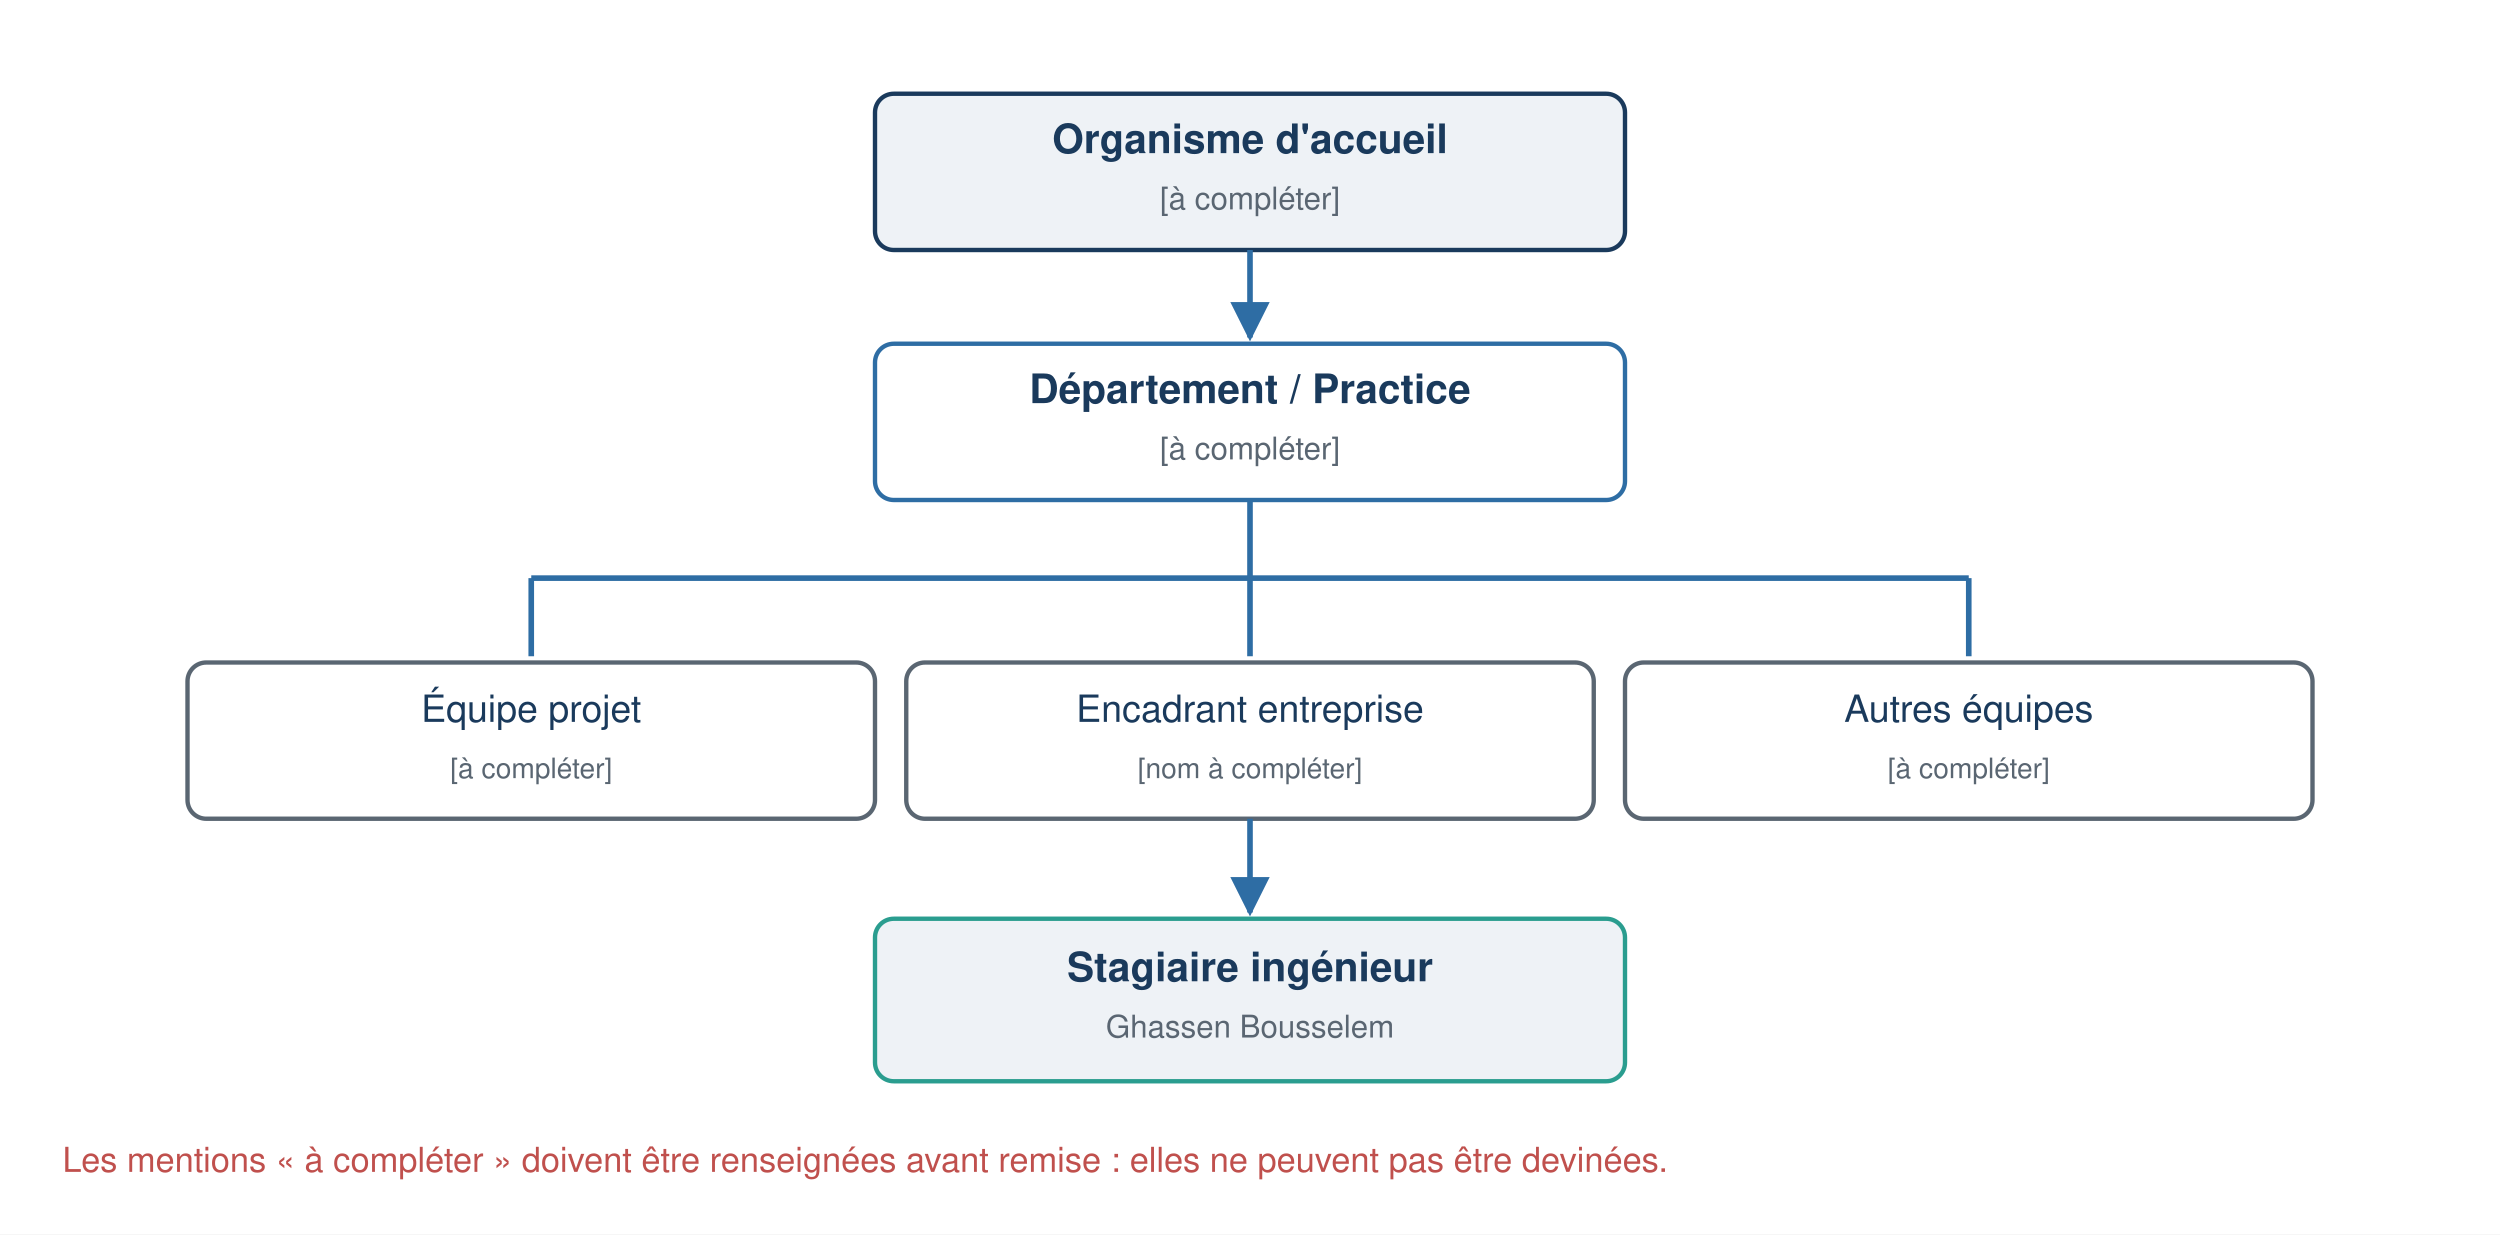
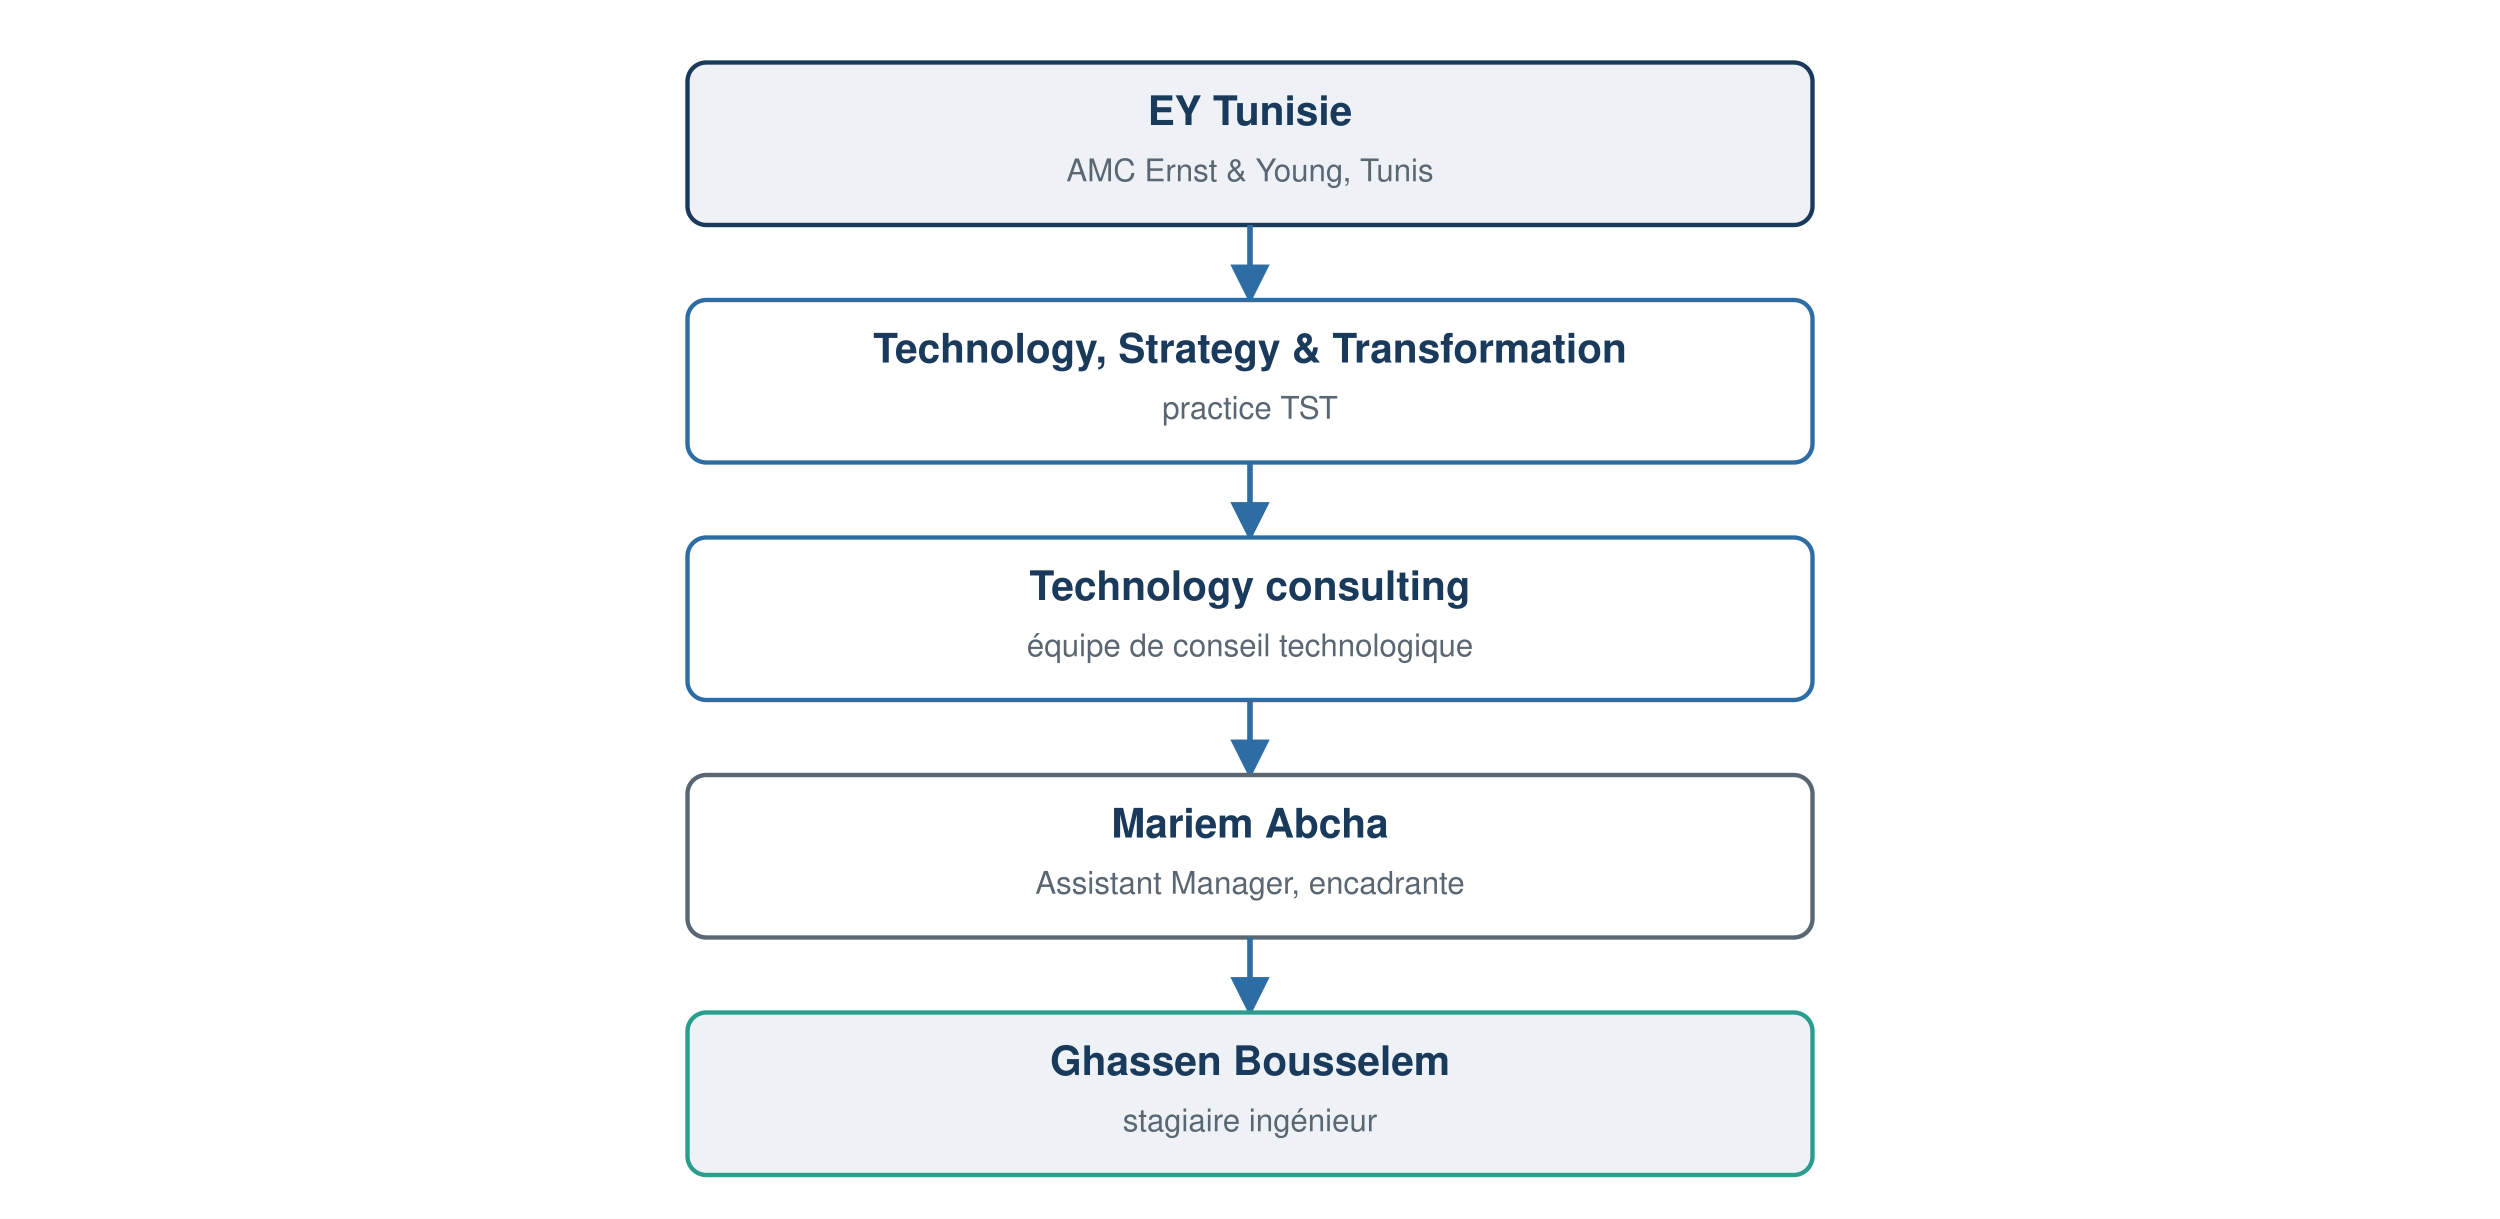
- <svg xmlns="http://www.w3.org/2000/svg" width="800" height="395" viewBox="0 0 800 395" font-family="Helvetica, Arial, sans-serif">
-   <rect width="800" height="395" fill="white" />
+ <svg xmlns="http://www.w3.org/2000/svg" width="800" height="390" viewBox="0 0 800 390" font-family="Helvetica, Arial, sans-serif">
+   <rect width="800" height="390" fill="white" />
  <defs>
    <marker id="a" viewBox="0 0 10 10" refX="9" refY="5" markerWidth="7" markerHeight="7" orient="auto-start-reverse">
      <path d="M 0 0 L 10 5 L 0 10 z" fill="#2e6da4" />
    </marker>
  </defs>
-   <rect x="280" y="30" width="240" height="50" rx="6" fill="#eef2f6" stroke="#1a3a5c" stroke-width="1.4" />
-   <text x="400.0" y="49.0" text-anchor="middle" font-size="13" font-weight="bold" fill="#1a3a5c">Organisme d'accueil</text>
-   <text x="400.0" y="67.0" text-anchor="middle" font-size="10" fill="#5a6672">[à compléter]</text>
-   <line x1="400" y1="80" x2="400" y2="108" stroke="#2e6da4" stroke-width="1.8" marker-end="url(#a)" />
-   <rect x="280" y="110" width="240" height="50" rx="6" fill="white" stroke="#2e6da4" stroke-width="1.4" />
-   <text x="400.0" y="129.0" text-anchor="middle" font-size="13" font-weight="bold" fill="#1a3a5c">Département / Practice</text>
-   <text x="400.0" y="147.0" text-anchor="middle" font-size="10" fill="#5a6672">[à compléter]</text>
-   <line x1="400" y1="160" x2="400" y2="185" stroke="#2e6da4" stroke-width="1.8" />
-   <line x1="170" y1="185" x2="630" y2="185" stroke="#2e6da4" stroke-width="1.8" />
-   <line x1="170" y1="185" x2="170" y2="210" stroke="#2e6da4" stroke-width="1.8" />
-   <rect x="60" y="212" width="220" height="50" rx="6" fill="white" stroke="#5a6672" stroke-width="1.4" />
-   <text x="170.0" y="231.0" text-anchor="middle" font-size="12" font-weight="normal" fill="#1a3a5c">Équipe projet</text>
-   <text x="170.0" y="249.0" text-anchor="middle" font-size="9" fill="#5a6672">[à compléter]</text>
-   <line x1="400" y1="185" x2="400" y2="210" stroke="#2e6da4" stroke-width="1.8" />
-   <rect x="290" y="212" width="220" height="50" rx="6" fill="white" stroke="#5a6672" stroke-width="1.4" />
-   <text x="400.0" y="231.0" text-anchor="middle" font-size="12" font-weight="normal" fill="#1a3a5c">Encadrant entreprise</text>
-   <text x="400.0" y="249.0" text-anchor="middle" font-size="9" fill="#5a6672">[nom à compléter]</text>
-   <line x1="630" y1="185" x2="630" y2="210" stroke="#2e6da4" stroke-width="1.8" />
-   <rect x="520" y="212" width="220" height="50" rx="6" fill="white" stroke="#5a6672" stroke-width="1.4" />
-   <text x="630.0" y="231.0" text-anchor="middle" font-size="12" font-weight="normal" fill="#1a3a5c">Autres équipes</text>
-   <text x="630.0" y="249.0" text-anchor="middle" font-size="9" fill="#5a6672">[à compléter]</text>
-   <line x1="400" y1="262" x2="400" y2="292" stroke="#2e6da4" stroke-width="1.8" marker-end="url(#a)" />
-   <rect x="280" y="294" width="240" height="52" rx="6" fill="#eef2f6" stroke="#2a9d8f" stroke-width="1.4" />
-   <text x="400.0" y="314.0" text-anchor="middle" font-size="13" font-weight="bold" fill="#1a3a5c">Stagiaire ingénieur</text>
-   <text x="400.0" y="332.0" text-anchor="middle" font-size="10" fill="#5a6672">Ghassen Bousselem</text>
-   <text x="20" y="375" text-anchor="start" font-size="11" font-weight="normal" fill="#c0504d">Les mentions « à compléter » doivent être renseignées avant remise : elles ne peuvent pas être devinées.</text>
+   <rect x="220" y="20" width="360" height="52" rx="6" fill="#eef2f6" stroke="#1a3a5c" stroke-width="1.4" />
+   <text x="400.0" y="40.0" text-anchor="middle" font-size="13" font-weight="bold" fill="#1a3a5c">EY Tunisie</text>
+   <text x="400.0" y="58.0" text-anchor="middle" font-size="10" fill="#5a6672">AMC Ernst &amp; Young, Tunis</text>
+   <line x1="400" y1="72" x2="400" y2="96" stroke="#2e6da4" stroke-width="1.8" marker-end="url(#a)" />
+   <rect x="220" y="96" width="360" height="52" rx="6" fill="white" stroke="#2e6da4" stroke-width="1.4" />
+   <text x="400.0" y="116.0" text-anchor="middle" font-size="13" font-weight="bold" fill="#1a3a5c">Technology, Strategy &amp; Transformation</text>
+   <text x="400.0" y="134.0" text-anchor="middle" font-size="10" fill="#5a6672">practice TST</text>
+   <line x1="400" y1="148" x2="400" y2="172" stroke="#2e6da4" stroke-width="1.8" marker-end="url(#a)" />
+   <rect x="220" y="172" width="360" height="52" rx="6" fill="white" stroke="#2e6da4" stroke-width="1.4" />
+   <text x="400.0" y="192.0" text-anchor="middle" font-size="13" font-weight="bold" fill="#1a3a5c">Technology consulting</text>
+   <text x="400.0" y="210.0" text-anchor="middle" font-size="10" fill="#5a6672">équipe de conseil technologique</text>
+   <line x1="400" y1="224" x2="400" y2="248" stroke="#2e6da4" stroke-width="1.8" marker-end="url(#a)" />
+   <rect x="220" y="248" width="360" height="52" rx="6" fill="white" stroke="#5a6672" stroke-width="1.4" />
+   <text x="400.0" y="268.0" text-anchor="middle" font-size="13" font-weight="bold" fill="#1a3a5c">Mariem Abcha</text>
+   <text x="400.0" y="286.0" text-anchor="middle" font-size="10" fill="#5a6672">Assistant Manager, encadrante</text>
+   <line x1="400" y1="300" x2="400" y2="324" stroke="#2e6da4" stroke-width="1.8" marker-end="url(#a)" />
+   <rect x="220" y="324" width="360" height="52" rx="6" fill="#eef2f6" stroke="#2a9d8f" stroke-width="1.4" />
+   <text x="400.0" y="344.0" text-anchor="middle" font-size="13" font-weight="bold" fill="#1a3a5c">Ghassen Bousselem</text>
+   <text x="400.0" y="362.0" text-anchor="middle" font-size="10" fill="#5a6672">stagiaire ingénieur</text>
</svg>
